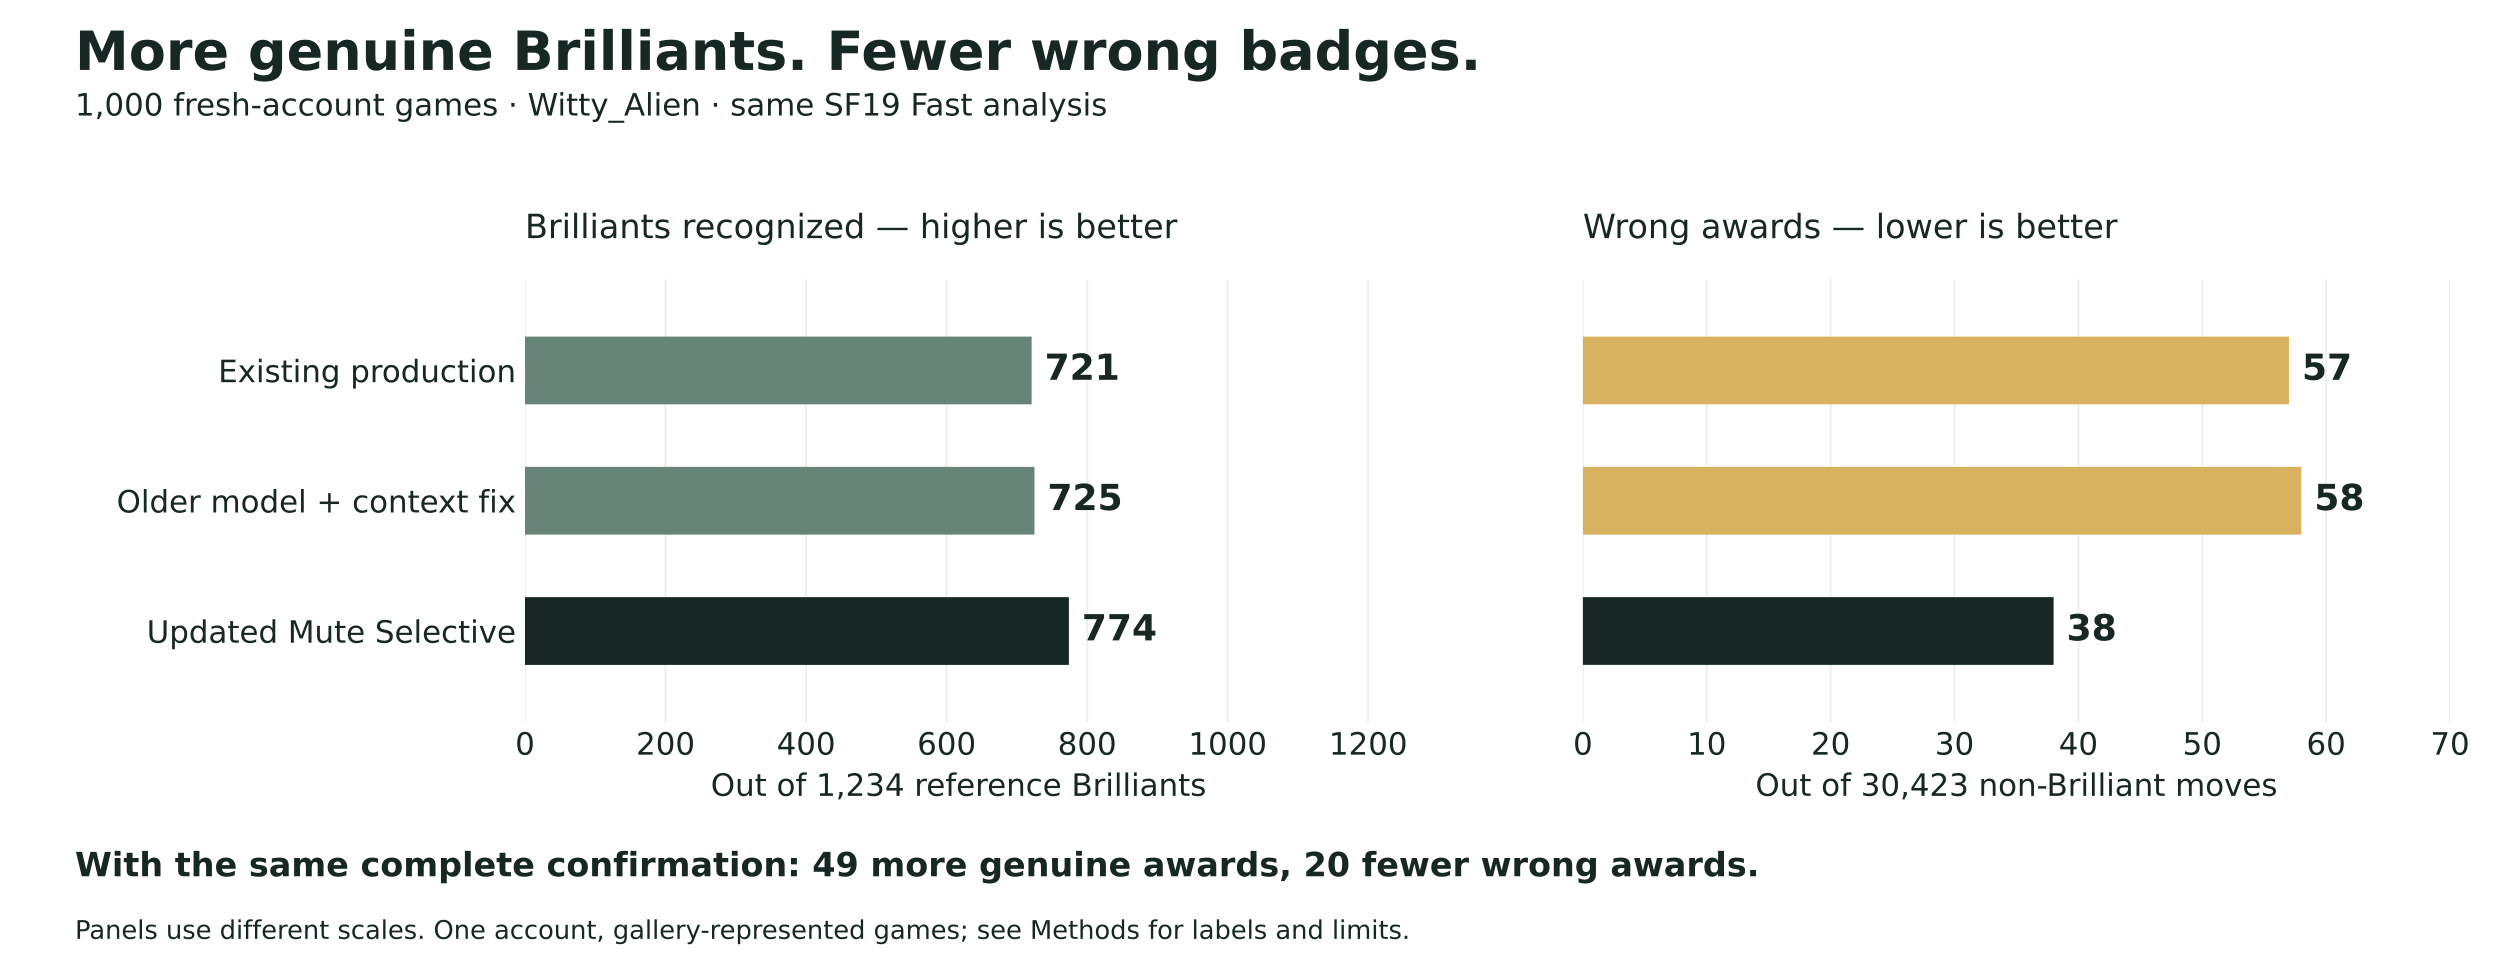
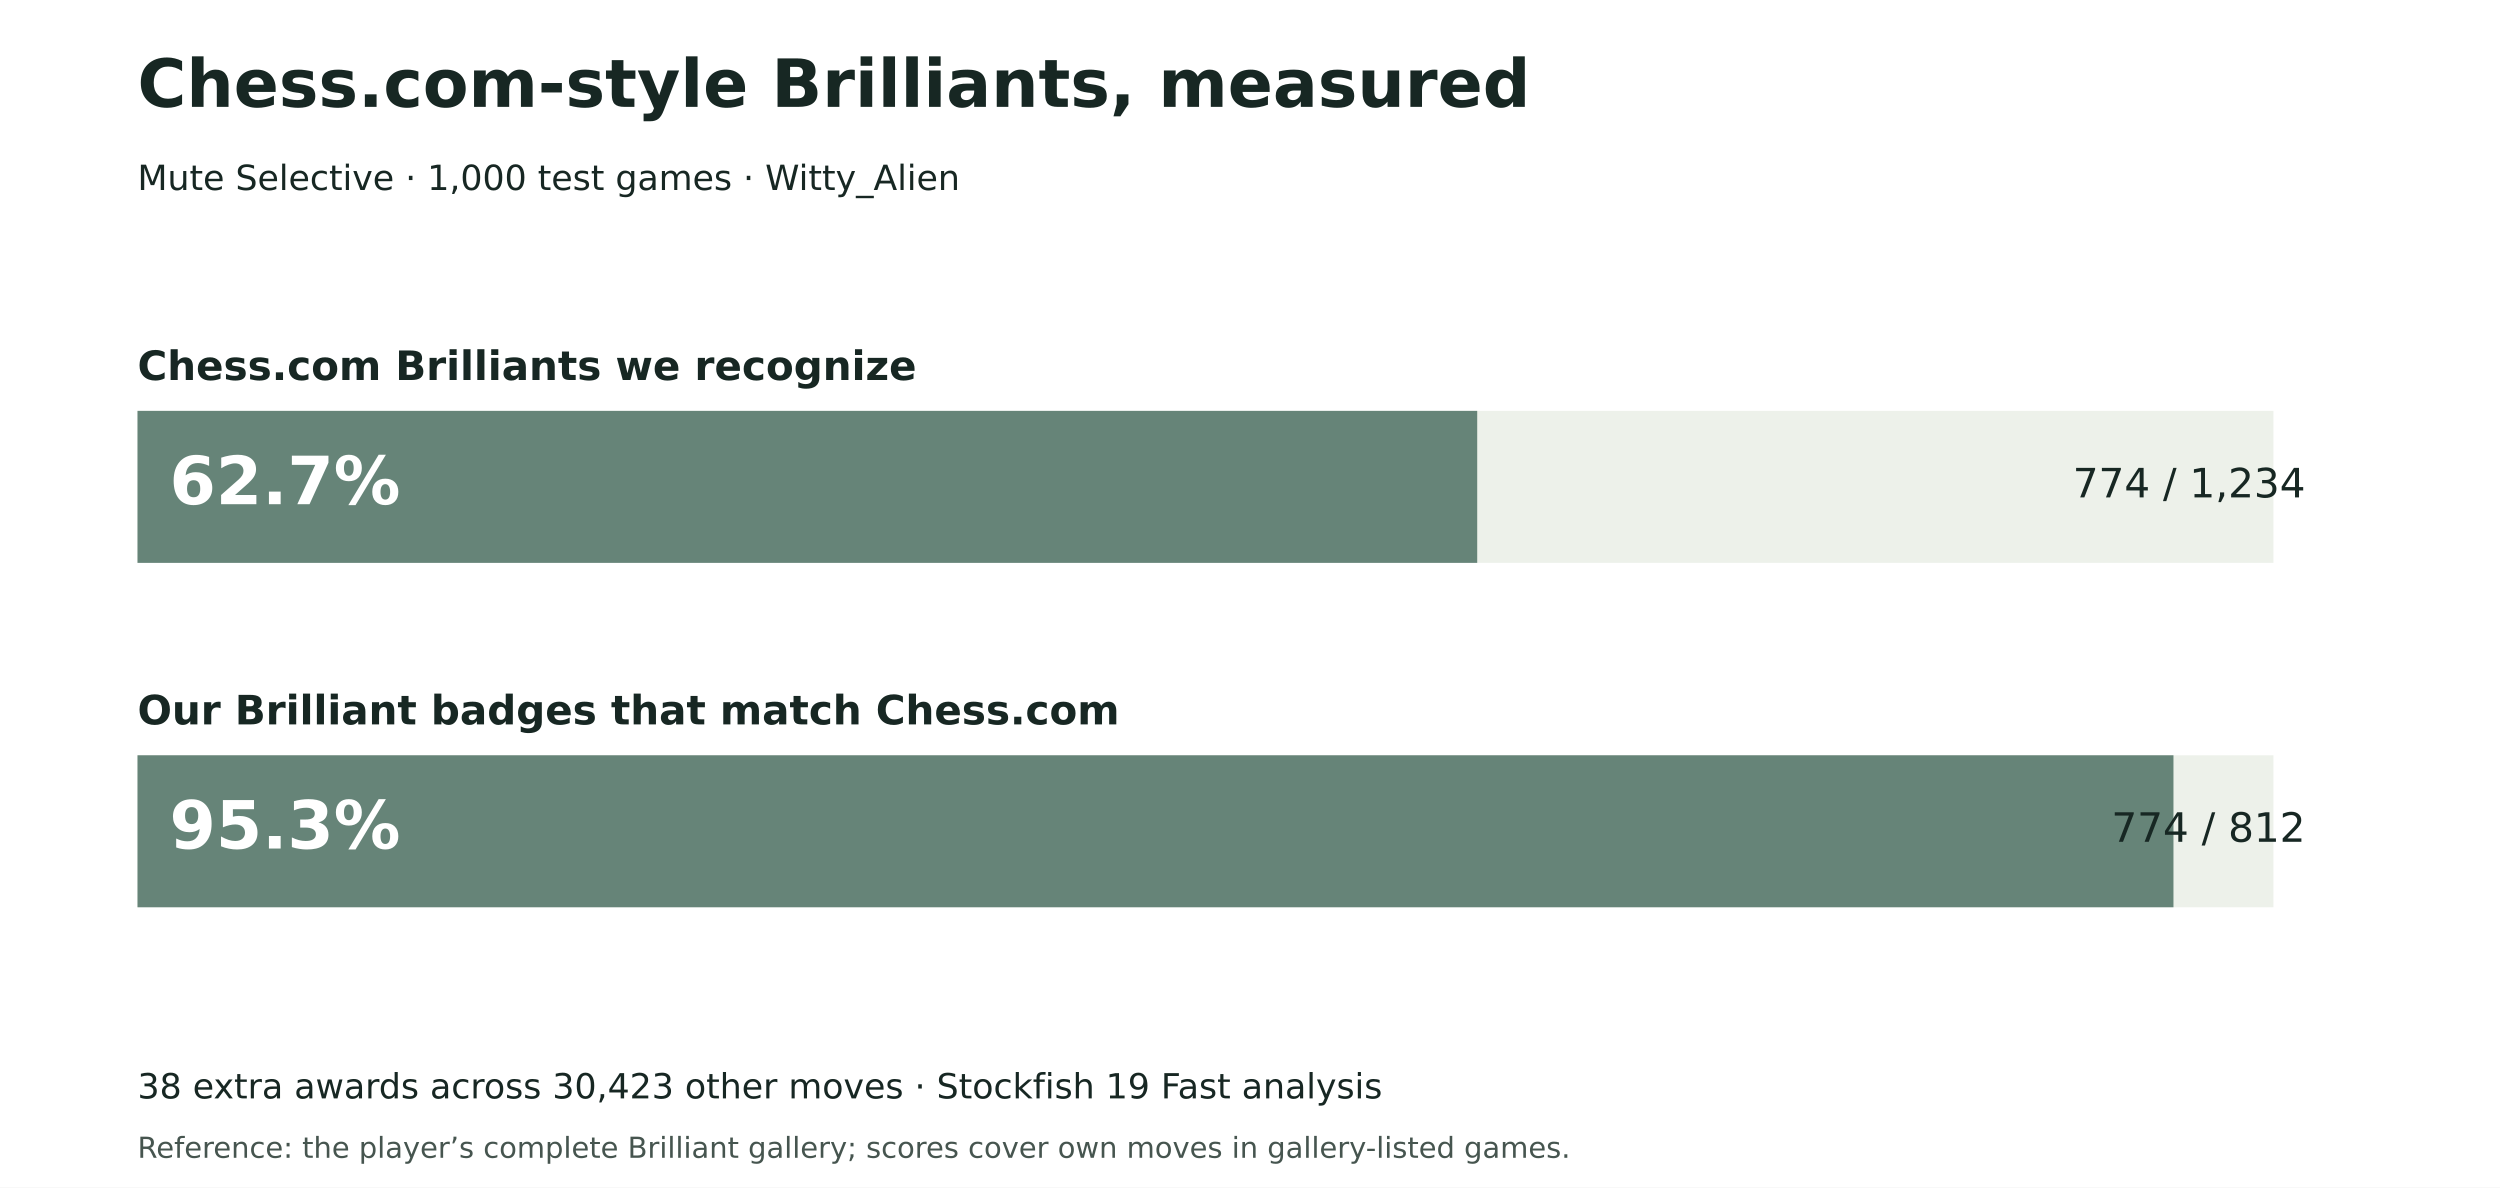
- <svg xmlns="http://www.w3.org/2000/svg" width="972pt" height="374.4pt" viewBox="0 0 972 374.4" version="1.1">
+ <svg xmlns="http://www.w3.org/2000/svg" width="864pt" height="410.4pt" viewBox="0 0 864 410.4" version="1.1">
  <defs>
    <style type="text/css">*{stroke-linejoin: round; stroke-linecap: butt}</style>
  </defs>
  <g id="figure_1">
    <g id="patch_1">
-       <path d="M 0 374.4  L 972 374.4  L 972 0  L 0 0  z " style="fill: #ffffff" />
+       <path d="M 0 410.4 L 864 410.4 L 864 0 L 0 0 z " style="fill: #ffffff" />
    </g>
    <g id="axes_1">
      <g id="patch_2">
-         <path d="M 204.12 280.8  L 541.255 280.8  L 541.255 108.576  L 204.12 108.576  z " style="fill: #ffffff" />
-       </g>
-       <g id="matplotlib.axis_1">
-         <g id="xtick_1">
-           <g id="line2d_1">
-             <path d="M 204.12 280.8  L 204.12 108.576  " clip-path="url(#p2df30de0c3)" style="fill: none; stroke: #edf1ea; stroke-width: 0.8; stroke-linecap: square" />
-           </g>
-           <g id="line2d_2" />
-           <g id="text_1">
-             <text style="font-size: 12px; font-family: 'DejaVu Sans'; text-anchor: middle; fill: #172723" x="204.12" y="293.417" transform="rotate(-0 204.12 293.4172)">0</text>
-           </g>
-         </g>
-         <g id="xtick_2">
-           <g id="line2d_3">
-             <path d="M 258.761 280.8  L 258.761 108.576  " clip-path="url(#p2df30de0c3)" style="fill: none; stroke: #edf1ea; stroke-width: 0.8; stroke-linecap: square" />
-           </g>
-           <g id="line2d_4" />
-           <g id="text_2">
-             <text style="font-size: 12px; font-family: 'DejaVu Sans'; text-anchor: middle; fill: #172723" x="258.761" y="293.417" transform="rotate(-0 258.761 293.4172)">200</text>
-           </g>
-         </g>
-         <g id="xtick_3">
-           <g id="line2d_5">
-             <path d="M 313.402 280.8  L 313.402 108.576  " clip-path="url(#p2df30de0c3)" style="fill: none; stroke: #edf1ea; stroke-width: 0.8; stroke-linecap: square" />
-           </g>
-           <g id="line2d_6" />
-           <g id="text_3">
-             <text style="font-size: 12px; font-family: 'DejaVu Sans'; text-anchor: middle; fill: #172723" x="313.402" y="293.417" transform="rotate(-0 313.4021 293.4172)">400</text>
-           </g>
-         </g>
-         <g id="xtick_4">
-           <g id="line2d_7">
-             <path d="M 368.043 280.8  L 368.043 108.576  " clip-path="url(#p2df30de0c3)" style="fill: none; stroke: #edf1ea; stroke-width: 0.8; stroke-linecap: square" />
-           </g>
-           <g id="line2d_8" />
-           <g id="text_4">
-             <text style="font-size: 12px; font-family: 'DejaVu Sans'; text-anchor: middle; fill: #172723" x="368.043" y="293.417" transform="rotate(-0 368.0431 293.4172)">600</text>
-           </g>
-         </g>
-         <g id="xtick_5">
-           <g id="line2d_9">
-             <path d="M 422.684 280.8  L 422.684 108.576  " clip-path="url(#p2df30de0c3)" style="fill: none; stroke: #edf1ea; stroke-width: 0.8; stroke-linecap: square" />
-           </g>
-           <g id="line2d_10" />
-           <g id="text_5">
-             <text style="font-size: 12px; font-family: 'DejaVu Sans'; text-anchor: middle; fill: #172723" x="422.684" y="293.417" transform="rotate(-0 422.6841 293.4172)">800</text>
-           </g>
-         </g>
-         <g id="xtick_6">
-           <g id="line2d_11">
-             <path d="M 477.325 280.8  L 477.325 108.576  " clip-path="url(#p2df30de0c3)" style="fill: none; stroke: #edf1ea; stroke-width: 0.8; stroke-linecap: square" />
-           </g>
-           <g id="line2d_12" />
-           <g id="text_6">
-             <text style="font-size: 12px; font-family: 'DejaVu Sans'; text-anchor: middle; fill: #172723" x="477.325" y="293.417" transform="rotate(-0 477.3251 293.4172)">1000</text>
-           </g>
-         </g>
-         <g id="xtick_7">
-           <g id="line2d_13">
-             <path d="M 531.966 280.8  L 531.966 108.576  " clip-path="url(#p2df30de0c3)" style="fill: none; stroke: #edf1ea; stroke-width: 0.8; stroke-linecap: square" />
-           </g>
-           <g id="line2d_14" />
-           <g id="text_7">
-             <text style="font-size: 12px; font-family: 'DejaVu Sans'; text-anchor: middle; fill: #172723" x="531.966" y="293.417" transform="rotate(-0 531.9662 293.4172)">1200</text>
-           </g>
-         </g>
-         <g id="text_8">
-           <text style="font-size: 12px; font-family: 'DejaVu Sans'; text-anchor: middle; fill: #172723" x="372.688" y="309.418" transform="rotate(-0 372.6876 309.4181)">Out of 1,234 reference Brilliants</text>
-         </g>
-       </g>
-       <g id="matplotlib.axis_2">
-         <g id="ytick_1">
-           <g id="line2d_15" />
-           <g id="text_9">
-             <text style="font-size: 12px; font-family: 'DejaVu Sans'; text-anchor: end; fill: #172723" x="200.62" y="148.593" transform="rotate(-0 200.62 148.5929)">Existing production</text>
-           </g>
-         </g>
-         <g id="ytick_2">
-           <g id="line2d_16" />
-           <g id="text_10">
-             <text style="font-size: 12px; font-family: 'DejaVu Sans'; text-anchor: end; fill: #172723" x="200.62" y="199.247" transform="rotate(-0 200.62 199.2471)">Older model + context fix</text>
-           </g>
-         </g>
-         <g id="ytick_3">
-           <g id="line2d_17" />
-           <g id="text_11">
-             <text style="font-size: 12px; font-family: 'DejaVu Sans'; text-anchor: end; fill: #172723" x="200.62" y="249.901" transform="rotate(-0 200.62 249.9012)">Updated Mute Selective</text>
-           </g>
-         </g>
+         <path d="M 47.52 194.53 L 785.695 194.53 L 785.695 141.998 L 47.52 141.998 z " clip-path="url(#p95e5800051)" style="fill: #edf1ea" />
      </g>
      <g id="patch_3">
-         <path d="M 204.12 130.864  L 401.101 130.864  L 401.101 157.204  L 204.12 157.204  z " clip-path="url(#p2df30de0c3)" style="fill: #668478" />
+         <path d="M 47.52 194.53 L 510.524 194.53 L 510.524 141.998 L 47.52 141.998 z " clip-path="url(#p95e5800051)" style="fill: #668478" />
      </g>
-       <g id="patch_4">
-         <path d="M 204.12 181.518  L 402.194 181.518  L 402.194 207.858  L 204.12 207.858  z " clip-path="url(#p2df30de0c3)" style="fill: #668478" />
+       <g id="text_1">
+         <text style="font-weight: 700; font-size: 23px; font-family: 'DejaVu Sans'; text-anchor: start; fill: #ffffff" x="58.593" y="174.239" transform="rotate(-0 58.59262 174.2386)">62.7%</text>
      </g>
-       <g id="patch_5">
-         <path d="M 204.12 232.172  L 415.581 232.172  L 415.581 258.512  L 204.12 258.512  z " clip-path="url(#p2df30de0c3)" style="fill: #172723" />
-       </g>
-       <g id="text_12">
-         <text style="font-weight: 700; font-size: 14px; font-family: 'DejaVu Sans'; text-anchor: start; fill: #172723" x="406.158" y="147.671" transform="rotate(-0 406.1579 147.6706)">721</text>
-       </g>
-       <g id="text_13">
-         <text style="font-weight: 700; font-size: 14px; font-family: 'DejaVu Sans'; text-anchor: start; fill: #172723" x="407.251" y="198.325" transform="rotate(-0 407.2507 198.3247)">725</text>
-       </g>
-       <g id="text_14">
-         <text style="font-weight: 700; font-size: 14px; font-family: 'DejaVu Sans'; text-anchor: start; fill: #172723" x="420.638" y="248.979" transform="rotate(-0 420.6378 248.9788)">774</text>
-       </g>
-       <g id="text_15">
-         <text style="font-size: 13px; font-family: 'DejaVu Sans'; text-anchor: start; fill: #172723" x="204.12" y="92.576" transform="rotate(-0 204.12 92.576)">Brilliants recognized — higher is better</text>
+       <g id="text_2">
+         <text style="font-size: 14px; font-family: 'DejaVu Sans'; text-anchor: end; fill: #172723" x="796.767" y="171.901" transform="rotate(-0 796.7674 171.9007)">774 / 1,234</text>
      </g>
    </g>
    <g id="axes_2">
-       <g id="patch_6">
-         <path d="M 615.425 280.8  L 952.56 280.8  L 952.56 108.576  L 615.425 108.576  z " style="fill: #ffffff" />
+       <g id="patch_4">
+         <path d="M 47.52 313.546 L 785.695 313.546 L 785.695 261.014 L 47.52 261.014 z " clip-path="url(#pc4d4bf7845)" style="fill: #edf1ea" />
      </g>
-       <g id="matplotlib.axis_3">
-         <g id="xtick_8">
-           <g id="line2d_18">
-             <path d="M 615.425 280.8  L 615.425 108.576  " clip-path="url(#p748009ebac)" style="fill: none; stroke: #edf1ea; stroke-width: 0.8; stroke-linecap: square" />
-           </g>
-           <g id="line2d_19" />
-           <g id="text_16">
-             <text style="font-size: 12px; font-family: 'DejaVu Sans'; text-anchor: middle; fill: #172723" x="615.425" y="293.417" transform="rotate(-0 615.4249 293.4172)">0</text>
-           </g>
-         </g>
-         <g id="xtick_9">
-           <g id="line2d_20">
-             <path d="M 663.587 280.8  L 663.587 108.576  " clip-path="url(#p748009ebac)" style="fill: none; stroke: #edf1ea; stroke-width: 0.8; stroke-linecap: square" />
-           </g>
-           <g id="line2d_21" />
-           <g id="text_17">
-             <text style="font-size: 12px; font-family: 'DejaVu Sans'; text-anchor: middle; fill: #172723" x="663.587" y="293.417" transform="rotate(-0 663.587 293.4172)">10</text>
-           </g>
-         </g>
-         <g id="xtick_10">
-           <g id="line2d_22">
-             <path d="M 711.749 280.8  L 711.749 108.576  " clip-path="url(#p748009ebac)" style="fill: none; stroke: #edf1ea; stroke-width: 0.8; stroke-linecap: square" />
-           </g>
-           <g id="line2d_23" />
-           <g id="text_18">
-             <text style="font-size: 12px; font-family: 'DejaVu Sans'; text-anchor: middle; fill: #172723" x="711.749" y="293.417" transform="rotate(-0 711.7492 293.4172)">20</text>
-           </g>
-         </g>
-         <g id="xtick_11">
-           <g id="line2d_24">
-             <path d="M 759.911 280.8  L 759.911 108.576  " clip-path="url(#p748009ebac)" style="fill: none; stroke: #edf1ea; stroke-width: 0.8; stroke-linecap: square" />
-           </g>
-           <g id="line2d_25" />
-           <g id="text_19">
-             <text style="font-size: 12px; font-family: 'DejaVu Sans'; text-anchor: middle; fill: #172723" x="759.911" y="293.417" transform="rotate(-0 759.9114 293.4172)">30</text>
-           </g>
-         </g>
-         <g id="xtick_12">
-           <g id="line2d_26">
-             <path d="M 808.074 280.8  L 808.074 108.576  " clip-path="url(#p748009ebac)" style="fill: none; stroke: #edf1ea; stroke-width: 0.8; stroke-linecap: square" />
-           </g>
-           <g id="line2d_27" />
-           <g id="text_20">
-             <text style="font-size: 12px; font-family: 'DejaVu Sans'; text-anchor: middle; fill: #172723" x="808.074" y="293.417" transform="rotate(-0 808.0735 293.4172)">40</text>
-           </g>
-         </g>
-         <g id="xtick_13">
-           <g id="line2d_28">
-             <path d="M 856.236 280.8  L 856.236 108.576  " clip-path="url(#p748009ebac)" style="fill: none; stroke: #edf1ea; stroke-width: 0.8; stroke-linecap: square" />
-           </g>
-           <g id="line2d_29" />
-           <g id="text_21">
-             <text style="font-size: 12px; font-family: 'DejaVu Sans'; text-anchor: middle; fill: #172723" x="856.236" y="293.417" transform="rotate(-0 856.2357 293.4172)">50</text>
-           </g>
-         </g>
-         <g id="xtick_14">
-           <g id="line2d_30">
-             <path d="M 904.398 280.8  L 904.398 108.576  " clip-path="url(#p748009ebac)" style="fill: none; stroke: #edf1ea; stroke-width: 0.8; stroke-linecap: square" />
-           </g>
-           <g id="line2d_31" />
-           <g id="text_22">
-             <text style="font-size: 12px; font-family: 'DejaVu Sans'; text-anchor: middle; fill: #172723" x="904.398" y="293.417" transform="rotate(-0 904.3978 293.4172)">60</text>
-           </g>
-         </g>
-         <g id="xtick_15">
-           <g id="line2d_32">
-             <path d="M 952.56 280.8  L 952.56 108.576  " clip-path="url(#p748009ebac)" style="fill: none; stroke: #edf1ea; stroke-width: 0.8; stroke-linecap: square" />
-           </g>
-           <g id="line2d_33" />
-           <g id="text_23">
-             <text style="font-size: 12px; font-family: 'DejaVu Sans'; text-anchor: middle; fill: #172723" x="952.56" y="293.417" transform="rotate(-0 952.56 293.4172)">70</text>
-           </g>
-         </g>
-         <g id="text_24">
-           <text style="font-size: 12px; font-family: 'DejaVu Sans'; text-anchor: middle; fill: #172723" x="783.992" y="309.418" transform="rotate(-0 783.9924 309.4181)">Out of 30,423 non-Brilliant moves</text>
-         </g>
+       <g id="patch_5">
+         <path d="M 47.52 313.546 L 751.15 313.546 L 751.15 261.014 L 47.52 261.014 z " clip-path="url(#pc4d4bf7845)" style="fill: #668478" />
      </g>
-       <g id="matplotlib.axis_4">
-         <g id="ytick_4">
-           <g id="line2d_34" />
-         </g>
-         <g id="ytick_5">
-           <g id="line2d_35" />
-         </g>
-         <g id="ytick_6">
-           <g id="line2d_36" />
-         </g>
+       <g id="text_3">
+         <text style="font-weight: 700; font-size: 23px; font-family: 'DejaVu Sans'; text-anchor: start; fill: #ffffff" x="58.593" y="293.255" transform="rotate(-0 58.59262 293.2546)">95.3%</text>
      </g>
-       <g id="patch_7">
-         <path d="M 615.425 130.864  L 889.949 130.864  L 889.949 157.204  L 615.425 157.204  z " clip-path="url(#p748009ebac)" style="fill: #d9b25f" />
-       </g>
-       <g id="patch_8">
-         <path d="M 615.425 181.518  L 894.765 181.518  L 894.765 207.858  L 615.425 207.858  z " clip-path="url(#p748009ebac)" style="fill: #d9b25f" />
-       </g>
-       <g id="patch_9">
-         <path d="M 615.425 232.172  L 798.441 232.172  L 798.441 258.512  L 615.425 258.512  z " clip-path="url(#p748009ebac)" style="fill: #172723" />
-       </g>
-       <g id="text_25">
-         <text style="font-weight: 700; font-size: 14px; font-family: 'DejaVu Sans'; text-anchor: start; fill: #172723" x="895.006" y="147.671" transform="rotate(-0 895.0062 147.6706)">57</text>
-       </g>
-       <g id="text_26">
-         <text style="font-weight: 700; font-size: 14px; font-family: 'DejaVu Sans'; text-anchor: start; fill: #172723" x="899.822" y="198.325" transform="rotate(-0 899.8224 198.3247)">58</text>
-       </g>
-       <g id="text_27">
-         <text style="font-weight: 700; font-size: 14px; font-family: 'DejaVu Sans'; text-anchor: start; fill: #172723" x="803.498" y="248.979" transform="rotate(-0 803.4981 248.9788)">38</text>
-       </g>
-       <g id="text_28">
-         <text style="font-size: 13px; font-family: 'DejaVu Sans'; text-anchor: start; fill: #172723" x="615.425" y="92.576" transform="rotate(-0 615.4249 92.576)">Wrong awards — lower is better</text>
+       <g id="text_4">
+         <text style="font-size: 14px; font-family: 'DejaVu Sans'; text-anchor: end; fill: #172723" x="796.767" y="290.917" transform="rotate(-0 796.7674 290.9167)">774 / 812</text>
      </g>
    </g>
-     <g id="text_29">
-       <text style="font-weight: 700; font-size: 21px; font-family: 'DejaVu Sans'; text-anchor: start; fill: #172723" x="29.16" y="27.189" transform="rotate(-0 29.16 27.18872)">More genuine Brilliants. Fewer wrong badges.</text>
+     <g id="text_5">
+       <text style="font-weight: 700; font-size: 23px; font-family: 'DejaVu Sans'; text-anchor: start; fill: #172723" x="47.52" y="36.936" transform="rotate(-0 47.52 36.936)">Chess.com-style Brilliants, measured</text>
    </g>
-     <g id="text_30">
-       <text style="font-size: 12px; font-family: 'DejaVu Sans'; text-anchor: start; fill: #172723" x="29.16" y="44.928" transform="rotate(-0 29.16 44.928)">1,000 fresh-account games · Witty_Alien · same SF19 Fast analysis</text>
+     <g id="text_6">
+       <text style="font-size: 12px; font-family: 'DejaVu Sans'; text-anchor: start; fill: #172723" x="47.52" y="65.664" transform="rotate(-0 47.52 65.664)">Mute Selective · 1,000 test games · Witty_Alien</text>
    </g>
-     <g id="text_31">
-       <text style="font-weight: 700; font-size: 13px; font-family: 'DejaVu Sans'; text-anchor: start; fill: #172723" x="29.16" y="340.704" transform="rotate(-0 29.16 340.704)">With the same complete confirmation: 49 more genuine awards, 20 fewer wrong awards.</text>
+     <g id="text_7">
+       <text style="font-weight: 700; font-size: 14px; font-family: 'DejaVu Sans'; text-anchor: start; fill: #172723" x="47.52" y="131.328" transform="rotate(-0 47.52 131.328)">Chess.com Brilliants we recognize</text>
    </g>
-     <g id="text_32">
-       <text style="font-size: 10px; font-family: 'DejaVu Sans'; text-anchor: start; fill: #172723" x="29.16" y="365.04" transform="rotate(-0 29.16 365.04)">Panels use different scales. One account, gallery-represented games; see Methods for labels and limits.</text>
+     <g id="text_8">
+       <text style="font-weight: 700; font-size: 14px; font-family: 'DejaVu Sans'; text-anchor: start; fill: #172723" x="47.52" y="250.344" transform="rotate(-0 47.52 250.344)">Our Brilliant badges that match Chess.com</text>
+     </g>
+     <g id="text_9">
+       <text style="font-size: 12px; font-family: 'DejaVu Sans'; text-anchor: start; fill: #172723" x="47.52" y="379.62" transform="rotate(-0 47.52 379.62)">38 extra awards across 30,423 other moves · Stockfish 19 Fast analysis</text>
+     </g>
+     <g id="text_10">
+       <text style="font-size: 10px; font-family: 'DejaVu Sans'; text-anchor: start; fill: #46554f" x="47.52" y="400.14" transform="rotate(-0 47.52 400.14)">Reference: the player’s complete Brilliant gallery; scores cover own moves in gallery-listed games.</text>
    </g>
  </g>
  <defs>
-     <clipPath id="p2df30de0c3">
-       <rect x="204.12" y="108.576" width="337.135" height="172.224" />
+     <clipPath id="p95e5800051">
+       <rect x="47.52" y="135.432" width="760.32" height="65.664" />
    </clipPath>
-     <clipPath id="p748009ebac">
-       <rect x="615.425" y="108.576" width="337.135" height="172.224" />
+     <clipPath id="pc4d4bf7845">
+       <rect x="47.52" y="254.448" width="760.32" height="65.664" />
    </clipPath>
  </defs>
</svg>
